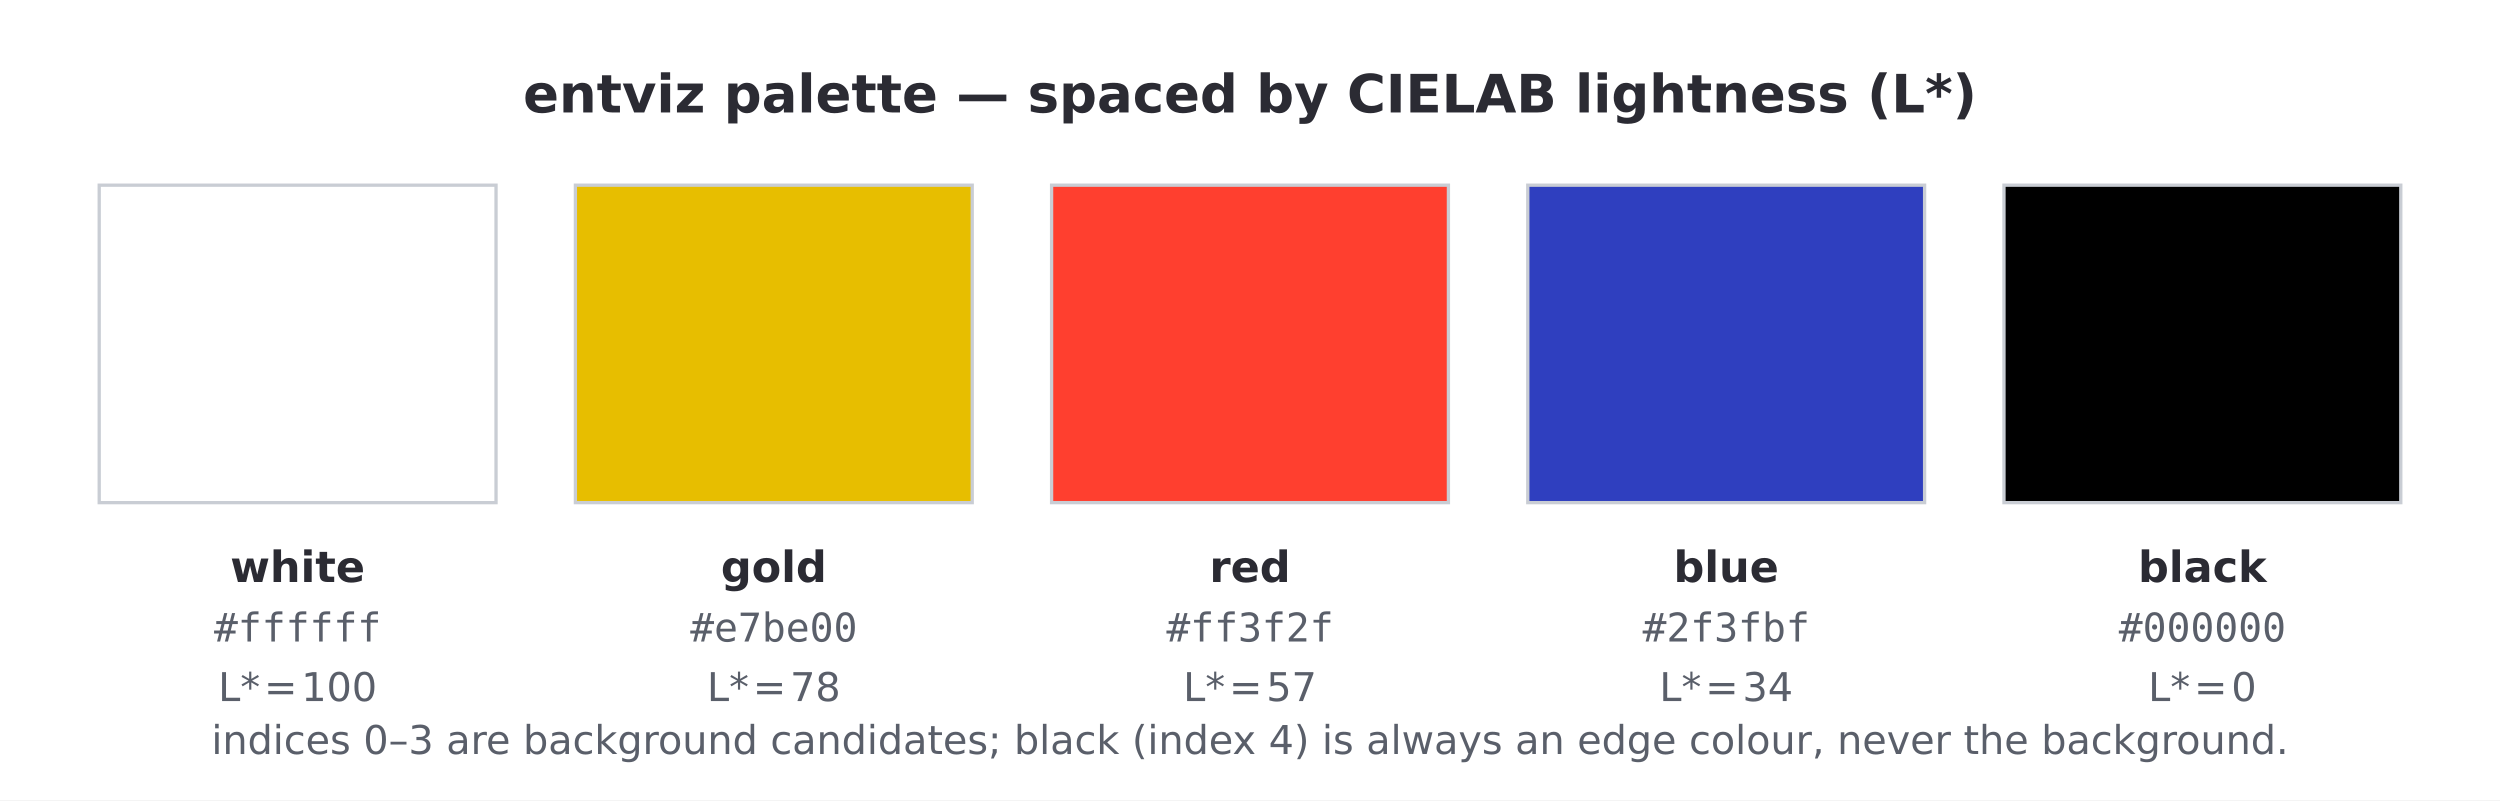
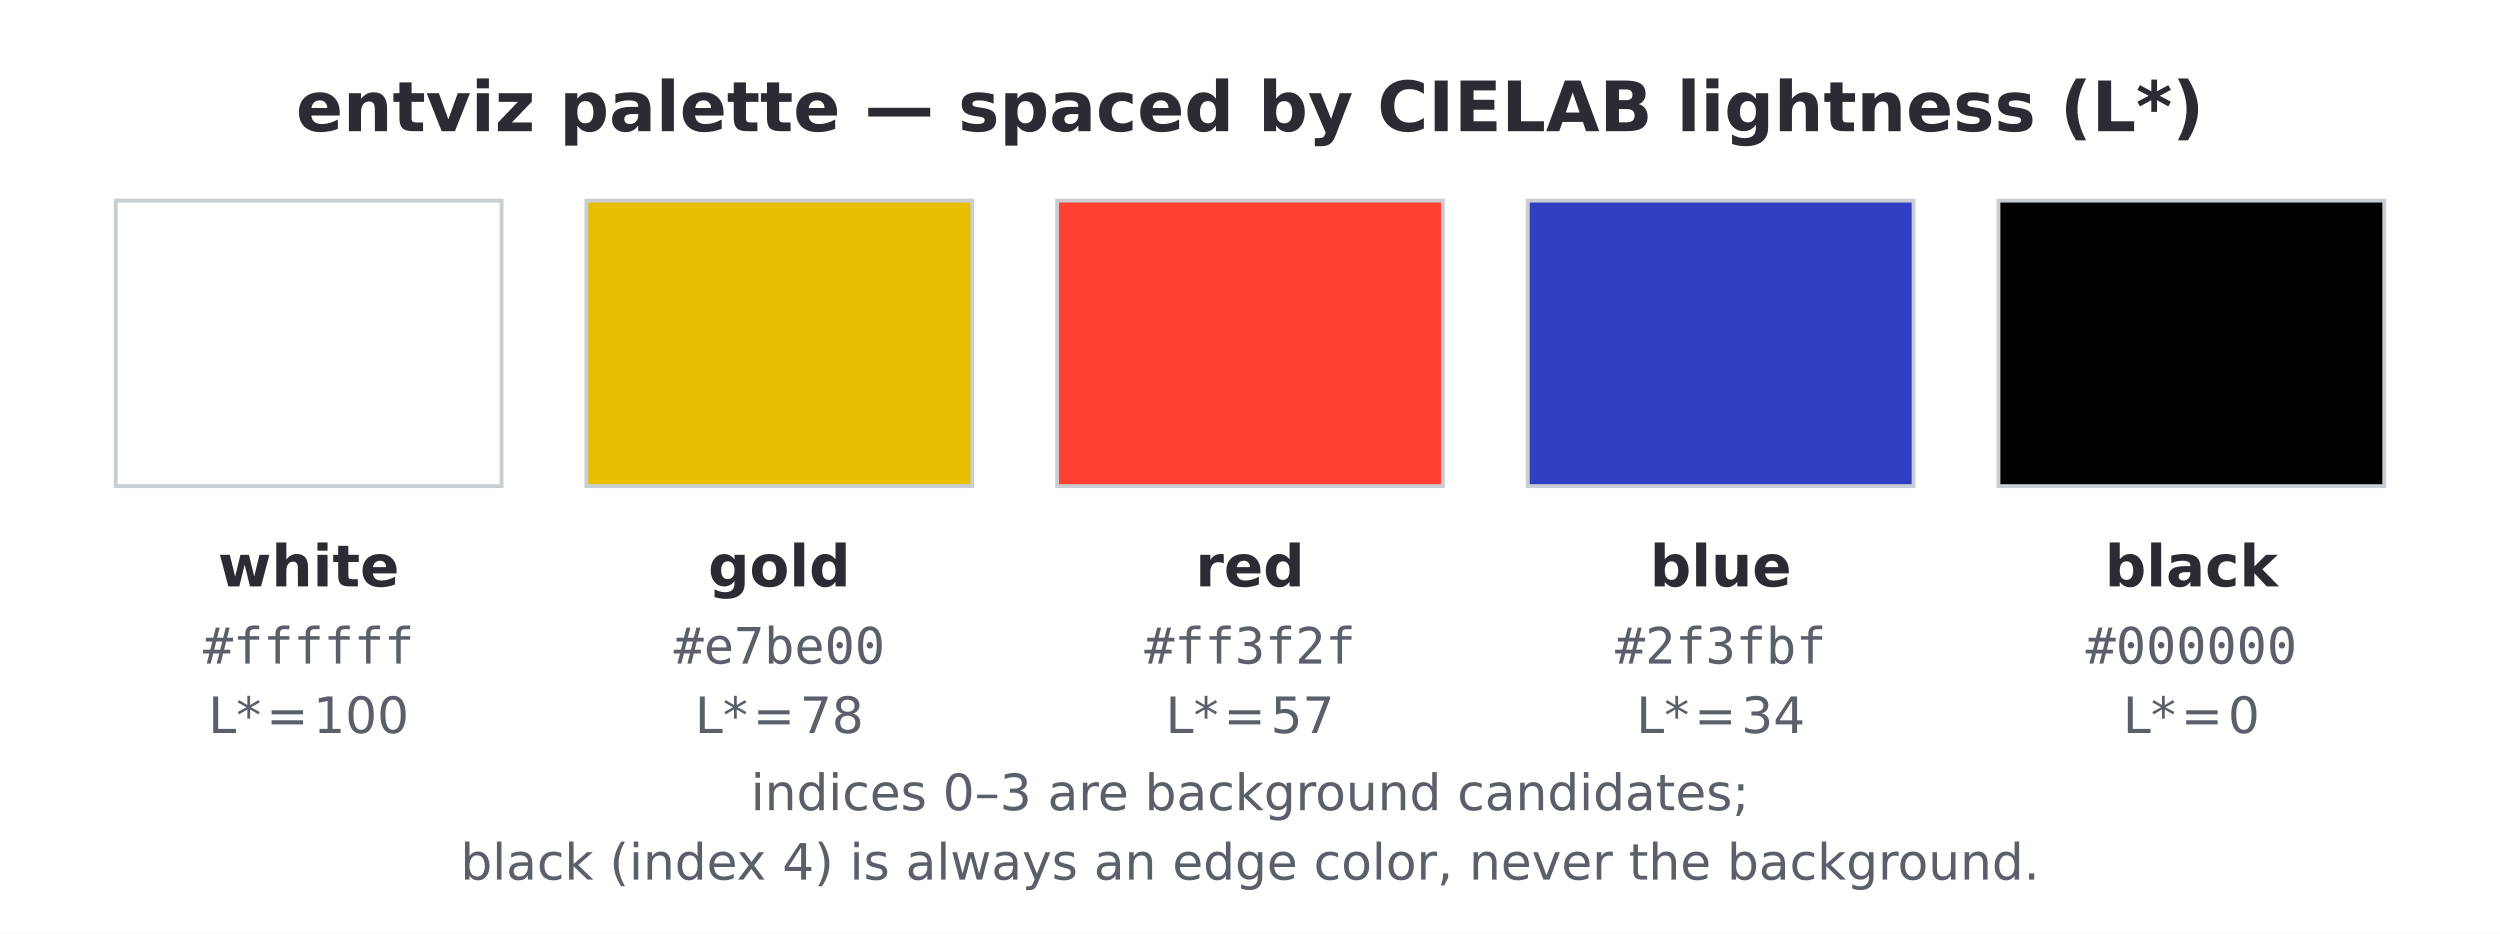
- <svg xmlns="http://www.w3.org/2000/svg" width="756.00" height="242.00" viewBox="0 0 756.00 242.00" font-family="'DejaVu Sans', 'Bitstream Vera Sans', Verdana, sans-serif" data-spec-version="v7" data-generator="scripts/spec_figures.py">
-   <rect x="0.00" y="0.00" width="756.00" height="242.00" fill="#ffffff" stroke="none" stroke-width="1.0" />
-   <text x="378.00" y="34.00" font-family="'DejaVu Sans', 'Bitstream Vera Sans', Verdana, sans-serif" font-size="16px" font-weight="bold" text-anchor="middle" fill="#2b2b33">entviz palette — spaced by CIELAB lightness (L*)</text>
-   <rect x="30.00" y="56.00" width="120.00" height="96.00" fill="#ffffff" stroke="#c9cdd4" stroke-width="1" />
-   <text x="90.00" y="176.00" font-family="'DejaVu Sans', 'Bitstream Vera Sans', Verdana, sans-serif" font-size="13px" font-weight="bold" text-anchor="middle" fill="#2b2b33">white</text>
-   <text x="90.00" y="194.00" font-family="&quot;JetBrains Mono&quot;, &quot;Menlo&quot;, &quot;Consolas&quot;, &quot;DejaVu Sans Mono&quot;, &quot;Liberation Mono&quot;, &quot;Roboto Mono&quot;, &quot;Noto Sans Mono&quot;, monospace" font-size="12px" font-weight="normal" text-anchor="middle" fill="#5a5f6a">#ffffff</text>
-   <text x="90.00" y="212.00" font-family="'DejaVu Sans', 'Bitstream Vera Sans', Verdana, sans-serif" font-size="12px" font-weight="normal" text-anchor="middle" fill="#5a5f6a">L* = 100</text>
-   <rect x="174.00" y="56.00" width="120.00" height="96.00" fill="#e7be00" stroke="#c9cdd4" stroke-width="1" />
-   <text x="234.00" y="176.00" font-family="'DejaVu Sans', 'Bitstream Vera Sans', Verdana, sans-serif" font-size="13px" font-weight="bold" text-anchor="middle" fill="#2b2b33">gold</text>
-   <text x="234.00" y="194.00" font-family="&quot;JetBrains Mono&quot;, &quot;Menlo&quot;, &quot;Consolas&quot;, &quot;DejaVu Sans Mono&quot;, &quot;Liberation Mono&quot;, &quot;Roboto Mono&quot;, &quot;Noto Sans Mono&quot;, monospace" font-size="12px" font-weight="normal" text-anchor="middle" fill="#5a5f6a">#e7be00</text>
-   <text x="234.00" y="212.00" font-family="'DejaVu Sans', 'Bitstream Vera Sans', Verdana, sans-serif" font-size="12px" font-weight="normal" text-anchor="middle" fill="#5a5f6a">L* = 78</text>
-   <rect x="318.00" y="56.00" width="120.00" height="96.00" fill="#ff3f2f" stroke="#c9cdd4" stroke-width="1" />
-   <text x="378.00" y="176.00" font-family="'DejaVu Sans', 'Bitstream Vera Sans', Verdana, sans-serif" font-size="13px" font-weight="bold" text-anchor="middle" fill="#2b2b33">red</text>
-   <text x="378.00" y="194.00" font-family="&quot;JetBrains Mono&quot;, &quot;Menlo&quot;, &quot;Consolas&quot;, &quot;DejaVu Sans Mono&quot;, &quot;Liberation Mono&quot;, &quot;Roboto Mono&quot;, &quot;Noto Sans Mono&quot;, monospace" font-size="12px" font-weight="normal" text-anchor="middle" fill="#5a5f6a">#ff3f2f</text>
-   <text x="378.00" y="212.00" font-family="'DejaVu Sans', 'Bitstream Vera Sans', Verdana, sans-serif" font-size="12px" font-weight="normal" text-anchor="middle" fill="#5a5f6a">L* = 57</text>
-   <rect x="462.00" y="56.00" width="120.00" height="96.00" fill="#2f3fbf" stroke="#c9cdd4" stroke-width="1" />
-   <text x="522.00" y="176.00" font-family="'DejaVu Sans', 'Bitstream Vera Sans', Verdana, sans-serif" font-size="13px" font-weight="bold" text-anchor="middle" fill="#2b2b33">blue</text>
-   <text x="522.00" y="194.00" font-family="&quot;JetBrains Mono&quot;, &quot;Menlo&quot;, &quot;Consolas&quot;, &quot;DejaVu Sans Mono&quot;, &quot;Liberation Mono&quot;, &quot;Roboto Mono&quot;, &quot;Noto Sans Mono&quot;, monospace" font-size="12px" font-weight="normal" text-anchor="middle" fill="#5a5f6a">#2f3fbf</text>
-   <text x="522.00" y="212.00" font-family="'DejaVu Sans', 'Bitstream Vera Sans', Verdana, sans-serif" font-size="12px" font-weight="normal" text-anchor="middle" fill="#5a5f6a">L* = 34</text>
-   <rect x="606.00" y="56.00" width="120.00" height="96.00" fill="#000000" stroke="#c9cdd4" stroke-width="1" />
-   <text x="666.00" y="176.00" font-family="'DejaVu Sans', 'Bitstream Vera Sans', Verdana, sans-serif" font-size="13px" font-weight="bold" text-anchor="middle" fill="#2b2b33">black</text>
-   <text x="666.00" y="194.00" font-family="&quot;JetBrains Mono&quot;, &quot;Menlo&quot;, &quot;Consolas&quot;, &quot;DejaVu Sans Mono&quot;, &quot;Liberation Mono&quot;, &quot;Roboto Mono&quot;, &quot;Noto Sans Mono&quot;, monospace" font-size="12px" font-weight="normal" text-anchor="middle" fill="#5a5f6a">#000000</text>
-   <text x="666.00" y="212.00" font-family="'DejaVu Sans', 'Bitstream Vera Sans', Verdana, sans-serif" font-size="12px" font-weight="normal" text-anchor="middle" fill="#5a5f6a">L* = 0</text>
-   <text x="378.00" y="228.00" font-family="'DejaVu Sans', 'Bitstream Vera Sans', Verdana, sans-serif" font-size="12px" font-weight="normal" text-anchor="middle" fill="#5a5f6a">indices 0–3 are background candidates; black (index 4) is always an edge colour, never the background.</text>
+ <svg xmlns="http://www.w3.org/2000/svg" width="648.00" height="242.00" viewBox="0 0 648.00 242.00" font-family="'DejaVu Sans', 'Bitstream Vera Sans', Verdana, sans-serif" data-spec-version="v7" data-generator="scripts/spec_figures.py">
+   <rect x="0.00" y="0.00" width="648.00" height="242.00" fill="#ffffff" stroke="none" stroke-width="1.0" />
+   <text x="324.00" y="34.00" font-family="'DejaVu Sans', 'Bitstream Vera Sans', Verdana, sans-serif" font-size="18px" font-weight="bold" text-anchor="middle" fill="#2b2b33">entviz palette — spaced by CIELAB lightness (L*)</text>
+   <rect x="30.00" y="52.00" width="100.00" height="74.00" fill="#ffffff" stroke="#c9cdd4" stroke-width="1" />
+   <text x="80.00" y="152.00" font-family="'DejaVu Sans', 'Bitstream Vera Sans', Verdana, sans-serif" font-size="15px" font-weight="bold" text-anchor="middle" fill="#2b2b33">white</text>
+   <text x="80.00" y="172.00" font-family="&quot;JetBrains Mono&quot;, &quot;Menlo&quot;, &quot;Consolas&quot;, &quot;DejaVu Sans Mono&quot;, &quot;Liberation Mono&quot;, &quot;Roboto Mono&quot;, &quot;Noto Sans Mono&quot;, monospace" font-size="13px" font-weight="normal" text-anchor="middle" fill="#5a5f6a">#ffffff</text>
+   <text x="80.00" y="190.00" font-family="'DejaVu Sans', 'Bitstream Vera Sans', Verdana, sans-serif" font-size="13px" font-weight="normal" text-anchor="middle" fill="#5a5f6a">L* = 100</text>
+   <rect x="152.00" y="52.00" width="100.00" height="74.00" fill="#e7be00" stroke="#c9cdd4" stroke-width="1" />
+   <text x="202.00" y="152.00" font-family="'DejaVu Sans', 'Bitstream Vera Sans', Verdana, sans-serif" font-size="15px" font-weight="bold" text-anchor="middle" fill="#2b2b33">gold</text>
+   <text x="202.00" y="172.00" font-family="&quot;JetBrains Mono&quot;, &quot;Menlo&quot;, &quot;Consolas&quot;, &quot;DejaVu Sans Mono&quot;, &quot;Liberation Mono&quot;, &quot;Roboto Mono&quot;, &quot;Noto Sans Mono&quot;, monospace" font-size="13px" font-weight="normal" text-anchor="middle" fill="#5a5f6a">#e7be00</text>
+   <text x="202.00" y="190.00" font-family="'DejaVu Sans', 'Bitstream Vera Sans', Verdana, sans-serif" font-size="13px" font-weight="normal" text-anchor="middle" fill="#5a5f6a">L* = 78</text>
+   <rect x="274.00" y="52.00" width="100.00" height="74.00" fill="#ff3f2f" stroke="#c9cdd4" stroke-width="1" />
+   <text x="324.00" y="152.00" font-family="'DejaVu Sans', 'Bitstream Vera Sans', Verdana, sans-serif" font-size="15px" font-weight="bold" text-anchor="middle" fill="#2b2b33">red</text>
+   <text x="324.00" y="172.00" font-family="&quot;JetBrains Mono&quot;, &quot;Menlo&quot;, &quot;Consolas&quot;, &quot;DejaVu Sans Mono&quot;, &quot;Liberation Mono&quot;, &quot;Roboto Mono&quot;, &quot;Noto Sans Mono&quot;, monospace" font-size="13px" font-weight="normal" text-anchor="middle" fill="#5a5f6a">#ff3f2f</text>
+   <text x="324.00" y="190.00" font-family="'DejaVu Sans', 'Bitstream Vera Sans', Verdana, sans-serif" font-size="13px" font-weight="normal" text-anchor="middle" fill="#5a5f6a">L* = 57</text>
+   <rect x="396.00" y="52.00" width="100.00" height="74.00" fill="#2f3fbf" stroke="#c9cdd4" stroke-width="1" />
+   <text x="446.00" y="152.00" font-family="'DejaVu Sans', 'Bitstream Vera Sans', Verdana, sans-serif" font-size="15px" font-weight="bold" text-anchor="middle" fill="#2b2b33">blue</text>
+   <text x="446.00" y="172.00" font-family="&quot;JetBrains Mono&quot;, &quot;Menlo&quot;, &quot;Consolas&quot;, &quot;DejaVu Sans Mono&quot;, &quot;Liberation Mono&quot;, &quot;Roboto Mono&quot;, &quot;Noto Sans Mono&quot;, monospace" font-size="13px" font-weight="normal" text-anchor="middle" fill="#5a5f6a">#2f3fbf</text>
+   <text x="446.00" y="190.00" font-family="'DejaVu Sans', 'Bitstream Vera Sans', Verdana, sans-serif" font-size="13px" font-weight="normal" text-anchor="middle" fill="#5a5f6a">L* = 34</text>
+   <rect x="518.00" y="52.00" width="100.00" height="74.00" fill="#000000" stroke="#c9cdd4" stroke-width="1" />
+   <text x="568.00" y="152.00" font-family="'DejaVu Sans', 'Bitstream Vera Sans', Verdana, sans-serif" font-size="15px" font-weight="bold" text-anchor="middle" fill="#2b2b33">black</text>
+   <text x="568.00" y="172.00" font-family="&quot;JetBrains Mono&quot;, &quot;Menlo&quot;, &quot;Consolas&quot;, &quot;DejaVu Sans Mono&quot;, &quot;Liberation Mono&quot;, &quot;Roboto Mono&quot;, &quot;Noto Sans Mono&quot;, monospace" font-size="13px" font-weight="normal" text-anchor="middle" fill="#5a5f6a">#000000</text>
+   <text x="568.00" y="190.00" font-family="'DejaVu Sans', 'Bitstream Vera Sans', Verdana, sans-serif" font-size="13px" font-weight="normal" text-anchor="middle" fill="#5a5f6a">L* = 0</text>
+   <text x="324.00" y="210.00" font-family="'DejaVu Sans', 'Bitstream Vera Sans', Verdana, sans-serif" font-size="13px" font-weight="normal" text-anchor="middle" fill="#5a5f6a">indices 0–3 are background candidates;</text>
+   <text x="324.00" y="228.00" font-family="'DejaVu Sans', 'Bitstream Vera Sans', Verdana, sans-serif" font-size="13px" font-weight="normal" text-anchor="middle" fill="#5a5f6a">black (index 4) is always an edge color, never the background.</text>
</svg>
